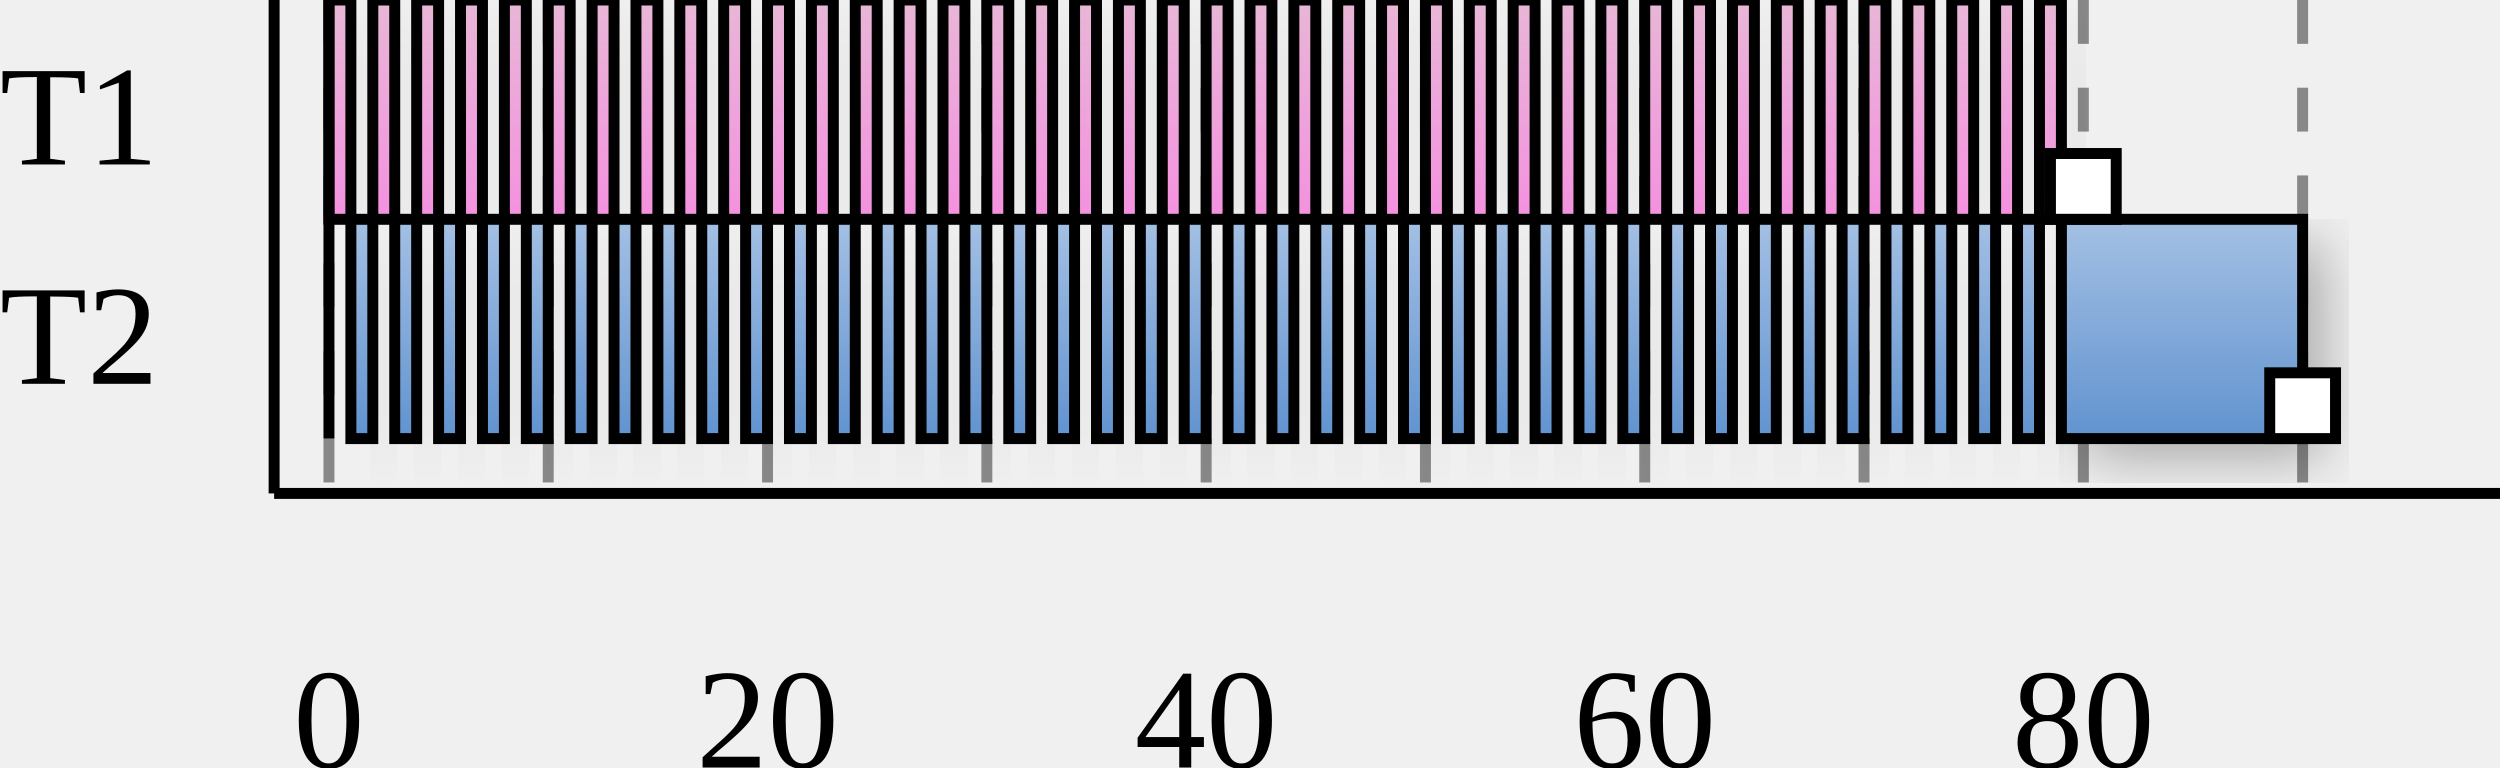
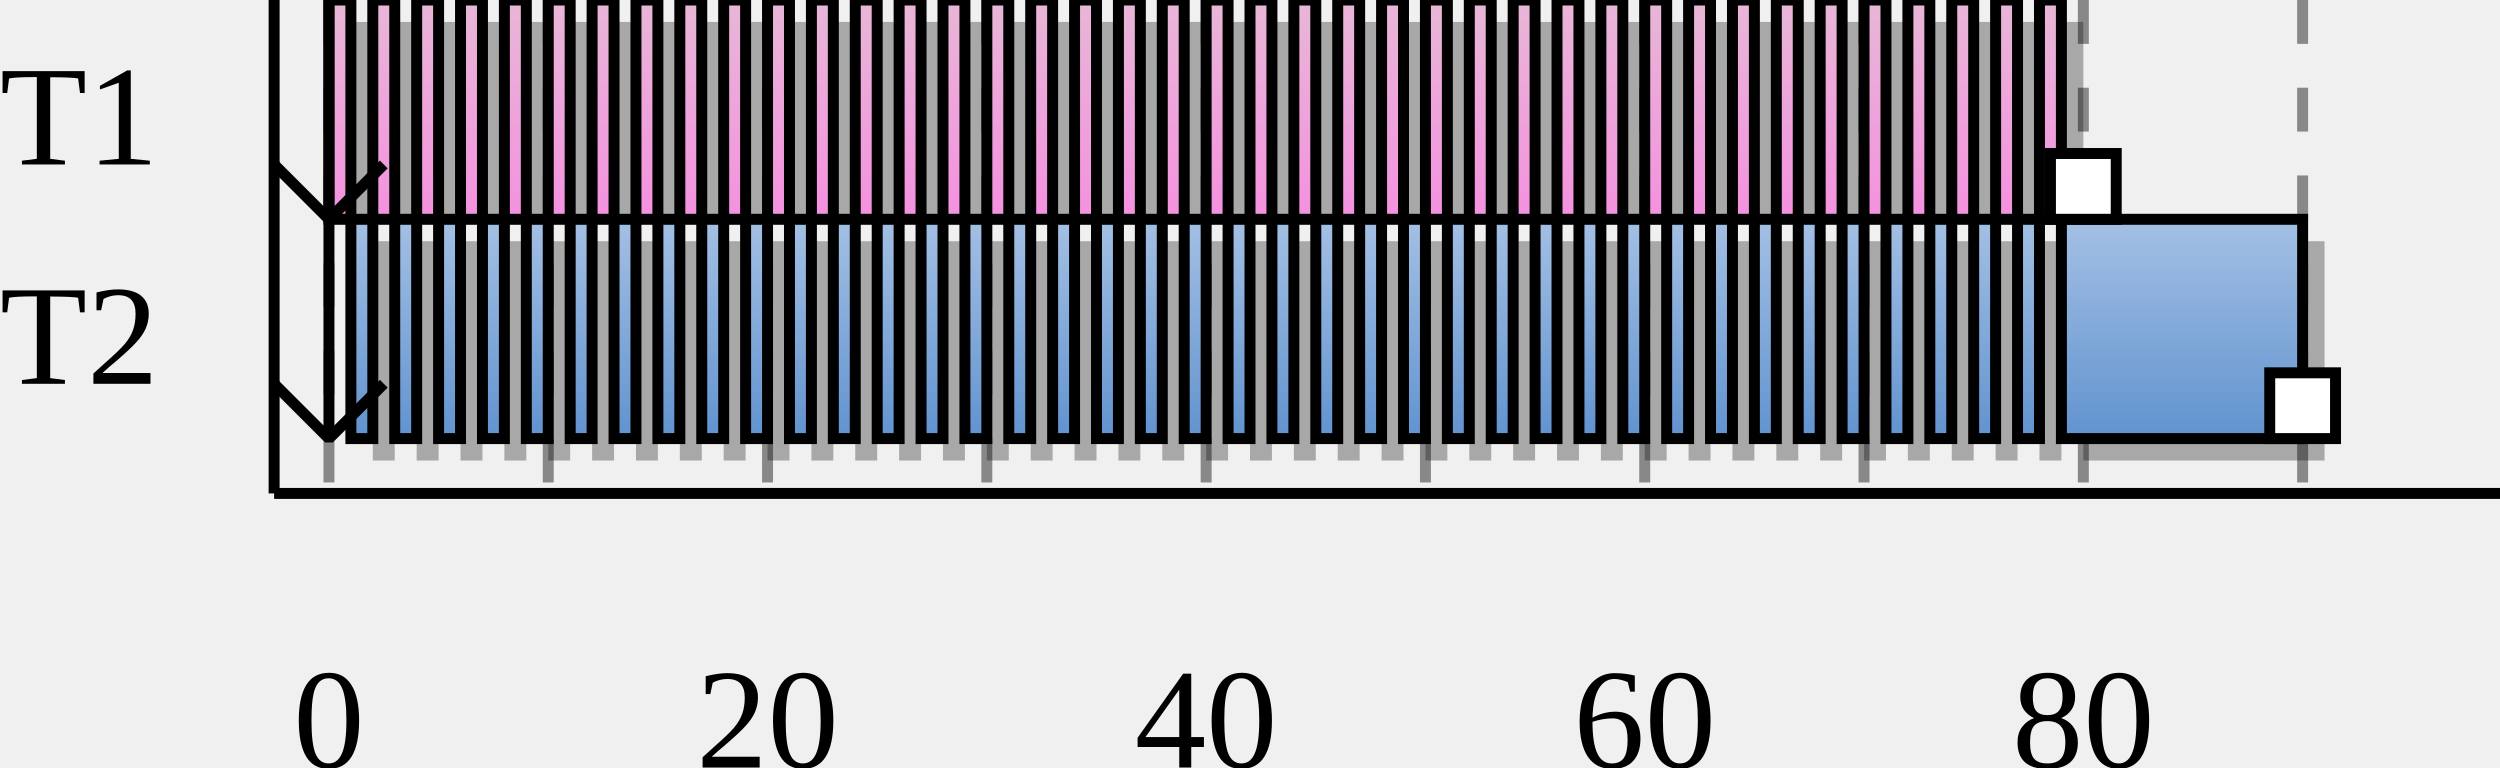
<svg xmlns="http://www.w3.org/2000/svg" width="228" height="70" version="1.1">
  <defs>
    <linearGradient id="grad1" x1="0" y1="0" x2="0" y2="1">
      <stop style="stop-color:#E8B7D7;stop-opacity:1;" offset="0" />
      <stop style="stop-color:#F491DF;stop-opacity:1;" offset="1" />
    </linearGradient>
    <linearGradient id="grad2" x1="0" y1="0" x2="0" y2="1">
      <stop style="stop-color:#A4C0E4;stop-opacity:1;" offset="0" />
      <stop style="stop-color:#6193CF;stop-opacity:1;" offset="1" />
    </linearGradient>
    <linearGradient id="grad3" x1="0" y1="0" x2="0" y2="1">
      <stop style="stop-color:#FFF6C8;stop-opacity:1;" offset="0" />
      <stop style="stop-color:#FFF299;stop-opacity:1;" offset="1" />
    </linearGradient>
    <linearGradient id="grad4" x1="0" y1="0" x2="0" y2="1">
      <stop style="stop-color:#BFFFBF;stop-opacity:1;" offset="0" />
      <stop style="stop-color:#80FF80;stop-opacity:1;" offset="1" />
    </linearGradient>
-     <filter id="blur">
-       <feGaussianBlur stdDeviation="2.85" />
-     </filter>
  </defs>
  <g>
    <text x="0" y="15" style="font-size:13px;">T1</text>
    <text x="0" y="35" style="font-size:13px;">T2</text>
    <path d="M 25,0 25,45" style="stroke-width:1;stroke:#000000;" />
    <path d="M 25,45 228,45" style="stroke-width:1;stroke:#000000;" />
    <path d="M 30,0 30, 45" style="stroke-width:1;stroke:#888888;stroke-dasharray:4,4" />
    <text x="30" y="70" style="font-size:13px;text-anchor:middle;">0</text>
    <path d="M 50,0 50, 45" style="stroke-width:1;stroke:#888888;stroke-dasharray:4,4" />
    <path d="M 70,0 70, 45" style="stroke-width:1;stroke:#888888;stroke-dasharray:4,4" />
    <text x="70" y="70" style="font-size:13px;text-anchor:middle;">20</text>
    <path d="M 90,0 90, 45" style="stroke-width:1;stroke:#888888;stroke-dasharray:4,4" />
    <path d="M 110,0 110, 45" style="stroke-width:1;stroke:#888888;stroke-dasharray:4,4" />
    <text x="110" y="70" style="font-size:13px;text-anchor:middle;">40</text>
    <path d="M 130,0 130, 45" style="stroke-width:1;stroke:#888888;stroke-dasharray:4,4" />
    <path d="M 150,0 150, 45" style="stroke-width:1;stroke:#888888;stroke-dasharray:4,4" />
    <text x="150" y="70" style="font-size:13px;text-anchor:middle;">60</text>
    <path d="M 170,0 170, 45" style="stroke-width:1;stroke:#888888;stroke-dasharray:4,4" />
    <path d="M 190,0 190, 45" style="stroke-width:1;stroke:#888888;stroke-dasharray:4,4" />
    <text x="190" y="70" style="font-size:13px;text-anchor:middle;">80</text>
    <path d="M 210,0 210, 45" style="stroke-width:1;stroke:#888888;stroke-dasharray:4,4" />
-     <rect x="32" y="2" width="2" height="20" style="color:#000000;fill:#000000;opacity:0.3;filter:url(#blur);" />
+     <rect x="32" y="2" width="2" height="20" style="color:#000000;fill:#000000;opacity:0.3" />
    <rect x="30" y="0" width="2" height="20" style="fill:url(#grad1);stroke:#000000;stroke-width:1;" />
-     <rect x="36" y="2" width="2" height="20" style="color:#000000;fill:#000000;opacity:0.3;filter:url(#blur);" />
+     <rect x="36" y="2" width="2" height="20" style="color:#000000;fill:#000000;opacity:0.3" />
    <rect x="34" y="0" width="2" height="20" style="fill:url(#grad1);stroke:#000000;stroke-width:1;" />
-     <rect x="40" y="2" width="2" height="20" style="color:#000000;fill:#000000;opacity:0.3;filter:url(#blur);" />
+     <rect x="40" y="2" width="2" height="20" style="color:#000000;fill:#000000;opacity:0.3" />
    <rect x="38" y="0" width="2" height="20" style="fill:url(#grad1);stroke:#000000;stroke-width:1;" />
-     <rect x="44" y="2" width="2" height="20" style="color:#000000;fill:#000000;opacity:0.3;filter:url(#blur);" />
+     <rect x="44" y="2" width="2" height="20" style="color:#000000;fill:#000000;opacity:0.3" />
    <rect x="42" y="0" width="2" height="20" style="fill:url(#grad1);stroke:#000000;stroke-width:1;" />
-     <rect x="48" y="2" width="2" height="20" style="color:#000000;fill:#000000;opacity:0.3;filter:url(#blur);" />
+     <rect x="48" y="2" width="2" height="20" style="color:#000000;fill:#000000;opacity:0.3" />
    <rect x="46" y="0" width="2" height="20" style="fill:url(#grad1);stroke:#000000;stroke-width:1;" />
-     <rect x="52" y="2" width="2" height="20" style="color:#000000;fill:#000000;opacity:0.3;filter:url(#blur);" />
+     <rect x="52" y="2" width="2" height="20" style="color:#000000;fill:#000000;opacity:0.3" />
    <rect x="50" y="0" width="2" height="20" style="fill:url(#grad1);stroke:#000000;stroke-width:1;" />
-     <rect x="56" y="2" width="2" height="20" style="color:#000000;fill:#000000;opacity:0.3;filter:url(#blur);" />
+     <rect x="56" y="2" width="2" height="20" style="color:#000000;fill:#000000;opacity:0.3" />
    <rect x="54" y="0" width="2" height="20" style="fill:url(#grad1);stroke:#000000;stroke-width:1;" />
-     <rect x="60" y="2" width="2" height="20" style="color:#000000;fill:#000000;opacity:0.3;filter:url(#blur);" />
+     <rect x="60" y="2" width="2" height="20" style="color:#000000;fill:#000000;opacity:0.3" />
    <rect x="58" y="0" width="2" height="20" style="fill:url(#grad1);stroke:#000000;stroke-width:1;" />
-     <rect x="64" y="2" width="2" height="20" style="color:#000000;fill:#000000;opacity:0.3;filter:url(#blur);" />
+     <rect x="64" y="2" width="2" height="20" style="color:#000000;fill:#000000;opacity:0.3" />
    <rect x="62" y="0" width="2" height="20" style="fill:url(#grad1);stroke:#000000;stroke-width:1;" />
-     <rect x="68" y="2" width="2" height="20" style="color:#000000;fill:#000000;opacity:0.3;filter:url(#blur);" />
+     <rect x="68" y="2" width="2" height="20" style="color:#000000;fill:#000000;opacity:0.3" />
    <rect x="66" y="0" width="2" height="20" style="fill:url(#grad1);stroke:#000000;stroke-width:1;" />
-     <rect x="72" y="2" width="2" height="20" style="color:#000000;fill:#000000;opacity:0.3;filter:url(#blur);" />
+     <rect x="72" y="2" width="2" height="20" style="color:#000000;fill:#000000;opacity:0.3" />
    <rect x="70" y="0" width="2" height="20" style="fill:url(#grad1);stroke:#000000;stroke-width:1;" />
-     <rect x="76" y="2" width="2" height="20" style="color:#000000;fill:#000000;opacity:0.3;filter:url(#blur);" />
+     <rect x="76" y="2" width="2" height="20" style="color:#000000;fill:#000000;opacity:0.3" />
    <rect x="74" y="0" width="2" height="20" style="fill:url(#grad1);stroke:#000000;stroke-width:1;" />
-     <rect x="80" y="2" width="2" height="20" style="color:#000000;fill:#000000;opacity:0.3;filter:url(#blur);" />
+     <rect x="80" y="2" width="2" height="20" style="color:#000000;fill:#000000;opacity:0.3" />
    <rect x="78" y="0" width="2" height="20" style="fill:url(#grad1);stroke:#000000;stroke-width:1;" />
-     <rect x="84" y="2" width="2" height="20" style="color:#000000;fill:#000000;opacity:0.3;filter:url(#blur);" />
+     <rect x="84" y="2" width="2" height="20" style="color:#000000;fill:#000000;opacity:0.3" />
    <rect x="82" y="0" width="2" height="20" style="fill:url(#grad1);stroke:#000000;stroke-width:1;" />
-     <rect x="88" y="2" width="2" height="20" style="color:#000000;fill:#000000;opacity:0.3;filter:url(#blur);" />
+     <rect x="88" y="2" width="2" height="20" style="color:#000000;fill:#000000;opacity:0.3" />
    <rect x="86" y="0" width="2" height="20" style="fill:url(#grad1);stroke:#000000;stroke-width:1;" />
-     <rect x="92" y="2" width="2" height="20" style="color:#000000;fill:#000000;opacity:0.3;filter:url(#blur);" />
+     <rect x="92" y="2" width="2" height="20" style="color:#000000;fill:#000000;opacity:0.3" />
    <rect x="90" y="0" width="2" height="20" style="fill:url(#grad1);stroke:#000000;stroke-width:1;" />
-     <rect x="96" y="2" width="2" height="20" style="color:#000000;fill:#000000;opacity:0.3;filter:url(#blur);" />
+     <rect x="96" y="2" width="2" height="20" style="color:#000000;fill:#000000;opacity:0.3" />
    <rect x="94" y="0" width="2" height="20" style="fill:url(#grad1);stroke:#000000;stroke-width:1;" />
-     <rect x="100" y="2" width="2" height="20" style="color:#000000;fill:#000000;opacity:0.3;filter:url(#blur);" />
+     <rect x="100" y="2" width="2" height="20" style="color:#000000;fill:#000000;opacity:0.3" />
    <rect x="98" y="0" width="2" height="20" style="fill:url(#grad1);stroke:#000000;stroke-width:1;" />
-     <rect x="104" y="2" width="2" height="20" style="color:#000000;fill:#000000;opacity:0.3;filter:url(#blur);" />
+     <rect x="104" y="2" width="2" height="20" style="color:#000000;fill:#000000;opacity:0.3" />
    <rect x="102" y="0" width="2" height="20" style="fill:url(#grad1);stroke:#000000;stroke-width:1;" />
-     <rect x="108" y="2" width="2" height="20" style="color:#000000;fill:#000000;opacity:0.3;filter:url(#blur);" />
+     <rect x="108" y="2" width="2" height="20" style="color:#000000;fill:#000000;opacity:0.3" />
    <rect x="106" y="0" width="2" height="20" style="fill:url(#grad1);stroke:#000000;stroke-width:1;" />
-     <rect x="112" y="2" width="2" height="20" style="color:#000000;fill:#000000;opacity:0.3;filter:url(#blur);" />
+     <rect x="112" y="2" width="2" height="20" style="color:#000000;fill:#000000;opacity:0.3" />
    <rect x="110" y="0" width="2" height="20" style="fill:url(#grad1);stroke:#000000;stroke-width:1;" />
-     <rect x="116" y="2" width="2" height="20" style="color:#000000;fill:#000000;opacity:0.3;filter:url(#blur);" />
+     <rect x="116" y="2" width="2" height="20" style="color:#000000;fill:#000000;opacity:0.3" />
    <rect x="114" y="0" width="2" height="20" style="fill:url(#grad1);stroke:#000000;stroke-width:1;" />
-     <rect x="120" y="2" width="2" height="20" style="color:#000000;fill:#000000;opacity:0.3;filter:url(#blur);" />
+     <rect x="120" y="2" width="2" height="20" style="color:#000000;fill:#000000;opacity:0.3" />
    <rect x="118" y="0" width="2" height="20" style="fill:url(#grad1);stroke:#000000;stroke-width:1;" />
-     <rect x="124" y="2" width="2" height="20" style="color:#000000;fill:#000000;opacity:0.3;filter:url(#blur);" />
+     <rect x="124" y="2" width="2" height="20" style="color:#000000;fill:#000000;opacity:0.3" />
    <rect x="122" y="0" width="2" height="20" style="fill:url(#grad1);stroke:#000000;stroke-width:1;" />
-     <rect x="128" y="2" width="2" height="20" style="color:#000000;fill:#000000;opacity:0.3;filter:url(#blur);" />
+     <rect x="128" y="2" width="2" height="20" style="color:#000000;fill:#000000;opacity:0.3" />
    <rect x="126" y="0" width="2" height="20" style="fill:url(#grad1);stroke:#000000;stroke-width:1;" />
-     <rect x="132" y="2" width="2" height="20" style="color:#000000;fill:#000000;opacity:0.3;filter:url(#blur);" />
+     <rect x="132" y="2" width="2" height="20" style="color:#000000;fill:#000000;opacity:0.3" />
    <rect x="130" y="0" width="2" height="20" style="fill:url(#grad1);stroke:#000000;stroke-width:1;" />
-     <rect x="136" y="2" width="2" height="20" style="color:#000000;fill:#000000;opacity:0.3;filter:url(#blur);" />
+     <rect x="136" y="2" width="2" height="20" style="color:#000000;fill:#000000;opacity:0.3" />
    <rect x="134" y="0" width="2" height="20" style="fill:url(#grad1);stroke:#000000;stroke-width:1;" />
-     <rect x="140" y="2" width="2" height="20" style="color:#000000;fill:#000000;opacity:0.3;filter:url(#blur);" />
+     <rect x="140" y="2" width="2" height="20" style="color:#000000;fill:#000000;opacity:0.3" />
    <rect x="138" y="0" width="2" height="20" style="fill:url(#grad1);stroke:#000000;stroke-width:1;" />
-     <rect x="144" y="2" width="2" height="20" style="color:#000000;fill:#000000;opacity:0.3;filter:url(#blur);" />
+     <rect x="144" y="2" width="2" height="20" style="color:#000000;fill:#000000;opacity:0.3" />
    <rect x="142" y="0" width="2" height="20" style="fill:url(#grad1);stroke:#000000;stroke-width:1;" />
-     <rect x="148" y="2" width="2" height="20" style="color:#000000;fill:#000000;opacity:0.3;filter:url(#blur);" />
+     <rect x="148" y="2" width="2" height="20" style="color:#000000;fill:#000000;opacity:0.3" />
    <rect x="146" y="0" width="2" height="20" style="fill:url(#grad1);stroke:#000000;stroke-width:1;" />
-     <rect x="152" y="2" width="2" height="20" style="color:#000000;fill:#000000;opacity:0.3;filter:url(#blur);" />
+     <rect x="152" y="2" width="2" height="20" style="color:#000000;fill:#000000;opacity:0.3" />
    <rect x="150" y="0" width="2" height="20" style="fill:url(#grad1);stroke:#000000;stroke-width:1;" />
-     <rect x="156" y="2" width="2" height="20" style="color:#000000;fill:#000000;opacity:0.3;filter:url(#blur);" />
+     <rect x="156" y="2" width="2" height="20" style="color:#000000;fill:#000000;opacity:0.3" />
    <rect x="154" y="0" width="2" height="20" style="fill:url(#grad1);stroke:#000000;stroke-width:1;" />
-     <rect x="160" y="2" width="2" height="20" style="color:#000000;fill:#000000;opacity:0.3;filter:url(#blur);" />
+     <rect x="160" y="2" width="2" height="20" style="color:#000000;fill:#000000;opacity:0.3" />
    <rect x="158" y="0" width="2" height="20" style="fill:url(#grad1);stroke:#000000;stroke-width:1;" />
-     <rect x="164" y="2" width="2" height="20" style="color:#000000;fill:#000000;opacity:0.3;filter:url(#blur);" />
+     <rect x="164" y="2" width="2" height="20" style="color:#000000;fill:#000000;opacity:0.3" />
    <rect x="162" y="0" width="2" height="20" style="fill:url(#grad1);stroke:#000000;stroke-width:1;" />
-     <rect x="168" y="2" width="2" height="20" style="color:#000000;fill:#000000;opacity:0.3;filter:url(#blur);" />
+     <rect x="168" y="2" width="2" height="20" style="color:#000000;fill:#000000;opacity:0.3" />
    <rect x="166" y="0" width="2" height="20" style="fill:url(#grad1);stroke:#000000;stroke-width:1;" />
-     <rect x="172" y="2" width="2" height="20" style="color:#000000;fill:#000000;opacity:0.3;filter:url(#blur);" />
+     <rect x="172" y="2" width="2" height="20" style="color:#000000;fill:#000000;opacity:0.3" />
    <rect x="170" y="0" width="2" height="20" style="fill:url(#grad1);stroke:#000000;stroke-width:1;" />
-     <rect x="176" y="2" width="2" height="20" style="color:#000000;fill:#000000;opacity:0.3;filter:url(#blur);" />
+     <rect x="176" y="2" width="2" height="20" style="color:#000000;fill:#000000;opacity:0.3" />
    <rect x="174" y="0" width="2" height="20" style="fill:url(#grad1);stroke:#000000;stroke-width:1;" />
-     <rect x="180" y="2" width="2" height="20" style="color:#000000;fill:#000000;opacity:0.3;filter:url(#blur);" />
+     <rect x="180" y="2" width="2" height="20" style="color:#000000;fill:#000000;opacity:0.3" />
    <rect x="178" y="0" width="2" height="20" style="fill:url(#grad1);stroke:#000000;stroke-width:1;" />
-     <rect x="184" y="2" width="2" height="20" style="color:#000000;fill:#000000;opacity:0.3;filter:url(#blur);" />
+     <rect x="184" y="2" width="2" height="20" style="color:#000000;fill:#000000;opacity:0.3" />
    <rect x="182" y="0" width="2" height="20" style="fill:url(#grad1);stroke:#000000;stroke-width:1;" />
-     <rect x="188" y="2" width="2" height="20" style="color:#000000;fill:#000000;opacity:0.3;filter:url(#blur);" />
+     <rect x="188" y="2" width="2" height="20" style="color:#000000;fill:#000000;opacity:0.3" />
    <rect x="186" y="0" width="2" height="20" style="fill:url(#grad1);stroke:#000000;stroke-width:1;" />
-     <rect x="34" y="22" width="2" height="20" style="color:#000000;fill:#000000;opacity:0.3;filter:url(#blur);" />
+     <rect x="34" y="22" width="2" height="20" style="color:#000000;fill:#000000;opacity:0.3" />
    <rect x="32" y="20" width="2" height="20" style="fill:url(#grad2);stroke:#000000;stroke-width:1;" />
-     <rect x="38" y="22" width="2" height="20" style="color:#000000;fill:#000000;opacity:0.3;filter:url(#blur);" />
+     <rect x="38" y="22" width="2" height="20" style="color:#000000;fill:#000000;opacity:0.3" />
    <rect x="36" y="20" width="2" height="20" style="fill:url(#grad2);stroke:#000000;stroke-width:1;" />
-     <rect x="42" y="22" width="2" height="20" style="color:#000000;fill:#000000;opacity:0.3;filter:url(#blur);" />
+     <rect x="42" y="22" width="2" height="20" style="color:#000000;fill:#000000;opacity:0.3" />
    <rect x="40" y="20" width="2" height="20" style="fill:url(#grad2);stroke:#000000;stroke-width:1;" />
-     <rect x="46" y="22" width="2" height="20" style="color:#000000;fill:#000000;opacity:0.3;filter:url(#blur);" />
+     <rect x="46" y="22" width="2" height="20" style="color:#000000;fill:#000000;opacity:0.3" />
    <rect x="44" y="20" width="2" height="20" style="fill:url(#grad2);stroke:#000000;stroke-width:1;" />
-     <rect x="50" y="22" width="2" height="20" style="color:#000000;fill:#000000;opacity:0.3;filter:url(#blur);" />
+     <rect x="50" y="22" width="2" height="20" style="color:#000000;fill:#000000;opacity:0.3" />
    <rect x="48" y="20" width="2" height="20" style="fill:url(#grad2);stroke:#000000;stroke-width:1;" />
-     <rect x="54" y="22" width="2" height="20" style="color:#000000;fill:#000000;opacity:0.3;filter:url(#blur);" />
+     <rect x="54" y="22" width="2" height="20" style="color:#000000;fill:#000000;opacity:0.3" />
    <rect x="52" y="20" width="2" height="20" style="fill:url(#grad2);stroke:#000000;stroke-width:1;" />
-     <rect x="58" y="22" width="2" height="20" style="color:#000000;fill:#000000;opacity:0.3;filter:url(#blur);" />
+     <rect x="58" y="22" width="2" height="20" style="color:#000000;fill:#000000;opacity:0.3" />
    <rect x="56" y="20" width="2" height="20" style="fill:url(#grad2);stroke:#000000;stroke-width:1;" />
-     <rect x="62" y="22" width="2" height="20" style="color:#000000;fill:#000000;opacity:0.3;filter:url(#blur);" />
+     <rect x="62" y="22" width="2" height="20" style="color:#000000;fill:#000000;opacity:0.3" />
    <rect x="60" y="20" width="2" height="20" style="fill:url(#grad2);stroke:#000000;stroke-width:1;" />
-     <rect x="66" y="22" width="2" height="20" style="color:#000000;fill:#000000;opacity:0.3;filter:url(#blur);" />
+     <rect x="66" y="22" width="2" height="20" style="color:#000000;fill:#000000;opacity:0.3" />
    <rect x="64" y="20" width="2" height="20" style="fill:url(#grad2);stroke:#000000;stroke-width:1;" />
-     <rect x="70" y="22" width="2" height="20" style="color:#000000;fill:#000000;opacity:0.3;filter:url(#blur);" />
+     <rect x="70" y="22" width="2" height="20" style="color:#000000;fill:#000000;opacity:0.3" />
    <rect x="68" y="20" width="2" height="20" style="fill:url(#grad2);stroke:#000000;stroke-width:1;" />
-     <rect x="74" y="22" width="2" height="20" style="color:#000000;fill:#000000;opacity:0.3;filter:url(#blur);" />
+     <rect x="74" y="22" width="2" height="20" style="color:#000000;fill:#000000;opacity:0.3" />
    <rect x="72" y="20" width="2" height="20" style="fill:url(#grad2);stroke:#000000;stroke-width:1;" />
-     <rect x="78" y="22" width="2" height="20" style="color:#000000;fill:#000000;opacity:0.3;filter:url(#blur);" />
+     <rect x="78" y="22" width="2" height="20" style="color:#000000;fill:#000000;opacity:0.3" />
    <rect x="76" y="20" width="2" height="20" style="fill:url(#grad2);stroke:#000000;stroke-width:1;" />
-     <rect x="82" y="22" width="2" height="20" style="color:#000000;fill:#000000;opacity:0.3;filter:url(#blur);" />
+     <rect x="82" y="22" width="2" height="20" style="color:#000000;fill:#000000;opacity:0.3" />
    <rect x="80" y="20" width="2" height="20" style="fill:url(#grad2);stroke:#000000;stroke-width:1;" />
-     <rect x="86" y="22" width="2" height="20" style="color:#000000;fill:#000000;opacity:0.3;filter:url(#blur);" />
+     <rect x="86" y="22" width="2" height="20" style="color:#000000;fill:#000000;opacity:0.3" />
    <rect x="84" y="20" width="2" height="20" style="fill:url(#grad2);stroke:#000000;stroke-width:1;" />
-     <rect x="90" y="22" width="2" height="20" style="color:#000000;fill:#000000;opacity:0.3;filter:url(#blur);" />
+     <rect x="90" y="22" width="2" height="20" style="color:#000000;fill:#000000;opacity:0.3" />
    <rect x="88" y="20" width="2" height="20" style="fill:url(#grad2);stroke:#000000;stroke-width:1;" />
-     <rect x="94" y="22" width="2" height="20" style="color:#000000;fill:#000000;opacity:0.3;filter:url(#blur);" />
+     <rect x="94" y="22" width="2" height="20" style="color:#000000;fill:#000000;opacity:0.3" />
    <rect x="92" y="20" width="2" height="20" style="fill:url(#grad2);stroke:#000000;stroke-width:1;" />
-     <rect x="98" y="22" width="2" height="20" style="color:#000000;fill:#000000;opacity:0.3;filter:url(#blur);" />
+     <rect x="98" y="22" width="2" height="20" style="color:#000000;fill:#000000;opacity:0.3" />
    <rect x="96" y="20" width="2" height="20" style="fill:url(#grad2);stroke:#000000;stroke-width:1;" />
-     <rect x="102" y="22" width="2" height="20" style="color:#000000;fill:#000000;opacity:0.3;filter:url(#blur);" />
+     <rect x="102" y="22" width="2" height="20" style="color:#000000;fill:#000000;opacity:0.3" />
    <rect x="100" y="20" width="2" height="20" style="fill:url(#grad2);stroke:#000000;stroke-width:1;" />
-     <rect x="106" y="22" width="2" height="20" style="color:#000000;fill:#000000;opacity:0.3;filter:url(#blur);" />
+     <rect x="106" y="22" width="2" height="20" style="color:#000000;fill:#000000;opacity:0.3" />
    <rect x="104" y="20" width="2" height="20" style="fill:url(#grad2);stroke:#000000;stroke-width:1;" />
-     <rect x="110" y="22" width="2" height="20" style="color:#000000;fill:#000000;opacity:0.3;filter:url(#blur);" />
+     <rect x="110" y="22" width="2" height="20" style="color:#000000;fill:#000000;opacity:0.3" />
    <rect x="108" y="20" width="2" height="20" style="fill:url(#grad2);stroke:#000000;stroke-width:1;" />
-     <rect x="114" y="22" width="2" height="20" style="color:#000000;fill:#000000;opacity:0.3;filter:url(#blur);" />
+     <rect x="114" y="22" width="2" height="20" style="color:#000000;fill:#000000;opacity:0.3" />
    <rect x="112" y="20" width="2" height="20" style="fill:url(#grad2);stroke:#000000;stroke-width:1;" />
-     <rect x="118" y="22" width="2" height="20" style="color:#000000;fill:#000000;opacity:0.3;filter:url(#blur);" />
+     <rect x="118" y="22" width="2" height="20" style="color:#000000;fill:#000000;opacity:0.3" />
    <rect x="116" y="20" width="2" height="20" style="fill:url(#grad2);stroke:#000000;stroke-width:1;" />
-     <rect x="122" y="22" width="2" height="20" style="color:#000000;fill:#000000;opacity:0.3;filter:url(#blur);" />
+     <rect x="122" y="22" width="2" height="20" style="color:#000000;fill:#000000;opacity:0.3" />
    <rect x="120" y="20" width="2" height="20" style="fill:url(#grad2);stroke:#000000;stroke-width:1;" />
-     <rect x="126" y="22" width="2" height="20" style="color:#000000;fill:#000000;opacity:0.3;filter:url(#blur);" />
+     <rect x="126" y="22" width="2" height="20" style="color:#000000;fill:#000000;opacity:0.3" />
    <rect x="124" y="20" width="2" height="20" style="fill:url(#grad2);stroke:#000000;stroke-width:1;" />
-     <rect x="130" y="22" width="2" height="20" style="color:#000000;fill:#000000;opacity:0.3;filter:url(#blur);" />
+     <rect x="130" y="22" width="2" height="20" style="color:#000000;fill:#000000;opacity:0.3" />
    <rect x="128" y="20" width="2" height="20" style="fill:url(#grad2);stroke:#000000;stroke-width:1;" />
-     <rect x="134" y="22" width="2" height="20" style="color:#000000;fill:#000000;opacity:0.3;filter:url(#blur);" />
+     <rect x="134" y="22" width="2" height="20" style="color:#000000;fill:#000000;opacity:0.3" />
    <rect x="132" y="20" width="2" height="20" style="fill:url(#grad2);stroke:#000000;stroke-width:1;" />
-     <rect x="138" y="22" width="2" height="20" style="color:#000000;fill:#000000;opacity:0.3;filter:url(#blur);" />
+     <rect x="138" y="22" width="2" height="20" style="color:#000000;fill:#000000;opacity:0.3" />
    <rect x="136" y="20" width="2" height="20" style="fill:url(#grad2);stroke:#000000;stroke-width:1;" />
-     <rect x="142" y="22" width="2" height="20" style="color:#000000;fill:#000000;opacity:0.3;filter:url(#blur);" />
+     <rect x="142" y="22" width="2" height="20" style="color:#000000;fill:#000000;opacity:0.3" />
    <rect x="140" y="20" width="2" height="20" style="fill:url(#grad2);stroke:#000000;stroke-width:1;" />
-     <rect x="146" y="22" width="2" height="20" style="color:#000000;fill:#000000;opacity:0.3;filter:url(#blur);" />
+     <rect x="146" y="22" width="2" height="20" style="color:#000000;fill:#000000;opacity:0.3" />
    <rect x="144" y="20" width="2" height="20" style="fill:url(#grad2);stroke:#000000;stroke-width:1;" />
-     <rect x="150" y="22" width="2" height="20" style="color:#000000;fill:#000000;opacity:0.3;filter:url(#blur);" />
+     <rect x="150" y="22" width="2" height="20" style="color:#000000;fill:#000000;opacity:0.3" />
    <rect x="148" y="20" width="2" height="20" style="fill:url(#grad2);stroke:#000000;stroke-width:1;" />
-     <rect x="154" y="22" width="2" height="20" style="color:#000000;fill:#000000;opacity:0.3;filter:url(#blur);" />
+     <rect x="154" y="22" width="2" height="20" style="color:#000000;fill:#000000;opacity:0.3" />
    <rect x="152" y="20" width="2" height="20" style="fill:url(#grad2);stroke:#000000;stroke-width:1;" />
-     <rect x="158" y="22" width="2" height="20" style="color:#000000;fill:#000000;opacity:0.3;filter:url(#blur);" />
+     <rect x="158" y="22" width="2" height="20" style="color:#000000;fill:#000000;opacity:0.3" />
    <rect x="156" y="20" width="2" height="20" style="fill:url(#grad2);stroke:#000000;stroke-width:1;" />
-     <rect x="162" y="22" width="2" height="20" style="color:#000000;fill:#000000;opacity:0.3;filter:url(#blur);" />
+     <rect x="162" y="22" width="2" height="20" style="color:#000000;fill:#000000;opacity:0.3" />
    <rect x="160" y="20" width="2" height="20" style="fill:url(#grad2);stroke:#000000;stroke-width:1;" />
-     <rect x="166" y="22" width="2" height="20" style="color:#000000;fill:#000000;opacity:0.3;filter:url(#blur);" />
+     <rect x="166" y="22" width="2" height="20" style="color:#000000;fill:#000000;opacity:0.3" />
    <rect x="164" y="20" width="2" height="20" style="fill:url(#grad2);stroke:#000000;stroke-width:1;" />
-     <rect x="170" y="22" width="2" height="20" style="color:#000000;fill:#000000;opacity:0.3;filter:url(#blur);" />
+     <rect x="170" y="22" width="2" height="20" style="color:#000000;fill:#000000;opacity:0.3" />
    <rect x="168" y="20" width="2" height="20" style="fill:url(#grad2);stroke:#000000;stroke-width:1;" />
-     <rect x="174" y="22" width="2" height="20" style="color:#000000;fill:#000000;opacity:0.3;filter:url(#blur);" />
+     <rect x="174" y="22" width="2" height="20" style="color:#000000;fill:#000000;opacity:0.3" />
    <rect x="172" y="20" width="2" height="20" style="fill:url(#grad2);stroke:#000000;stroke-width:1;" />
-     <rect x="178" y="22" width="2" height="20" style="color:#000000;fill:#000000;opacity:0.3;filter:url(#blur);" />
+     <rect x="178" y="22" width="2" height="20" style="color:#000000;fill:#000000;opacity:0.3" />
    <rect x="176" y="20" width="2" height="20" style="fill:url(#grad2);stroke:#000000;stroke-width:1;" />
-     <rect x="182" y="22" width="2" height="20" style="color:#000000;fill:#000000;opacity:0.3;filter:url(#blur);" />
+     <rect x="182" y="22" width="2" height="20" style="color:#000000;fill:#000000;opacity:0.3" />
    <rect x="180" y="20" width="2" height="20" style="fill:url(#grad2);stroke:#000000;stroke-width:1;" />
-     <rect x="186" y="22" width="2" height="20" style="color:#000000;fill:#000000;opacity:0.3;filter:url(#blur);" />
+     <rect x="186" y="22" width="2" height="20" style="color:#000000;fill:#000000;opacity:0.3" />
    <rect x="184" y="20" width="2" height="20" style="fill:url(#grad2);stroke:#000000;stroke-width:1;" />
-     <rect x="190" y="22" width="22" height="20" style="color:#000000;fill:#000000;opacity:0.3;filter:url(#blur);" />
+     <rect x="190" y="22" width="22" height="20" style="color:#000000;fill:#000000;opacity:0.3" />
    <rect x="188" y="20" width="22" height="20" style="fill:url(#grad2);stroke:#000000;stroke-width:1;" />
-     <path d="M 30,0 30,20" style="stroke-width:1;stroke:#000000;marker-end:url(#Arrow1Lend);" />
+     <path d="M 30,0 30,20 25,15 30,20 35,15 30,20" style="stroke-width:1;stroke:#000000;fill:transparent;stroke-linejoin:bevel;" />
    <rect x="187" y="14" width="6" height="6" style="fill:#ffffff;stroke-width:1;stroke:#000000;" />
-     <path d="M 30,20 30,40" style="stroke-width:1;stroke:#000000;marker-end:url(#Arrow1Lend);" />
+     <path d="M 30,20 30,40 25,35 30,40 35,35 30,40" style="stroke-width:1;stroke:#000000;fill:transparent;stroke-linejoin:bevel;" />
    <rect x="207" y="34" width="6" height="6" style="fill:#ffffff;stroke-width:1;stroke:#000000;" />
  </g>
</svg>
